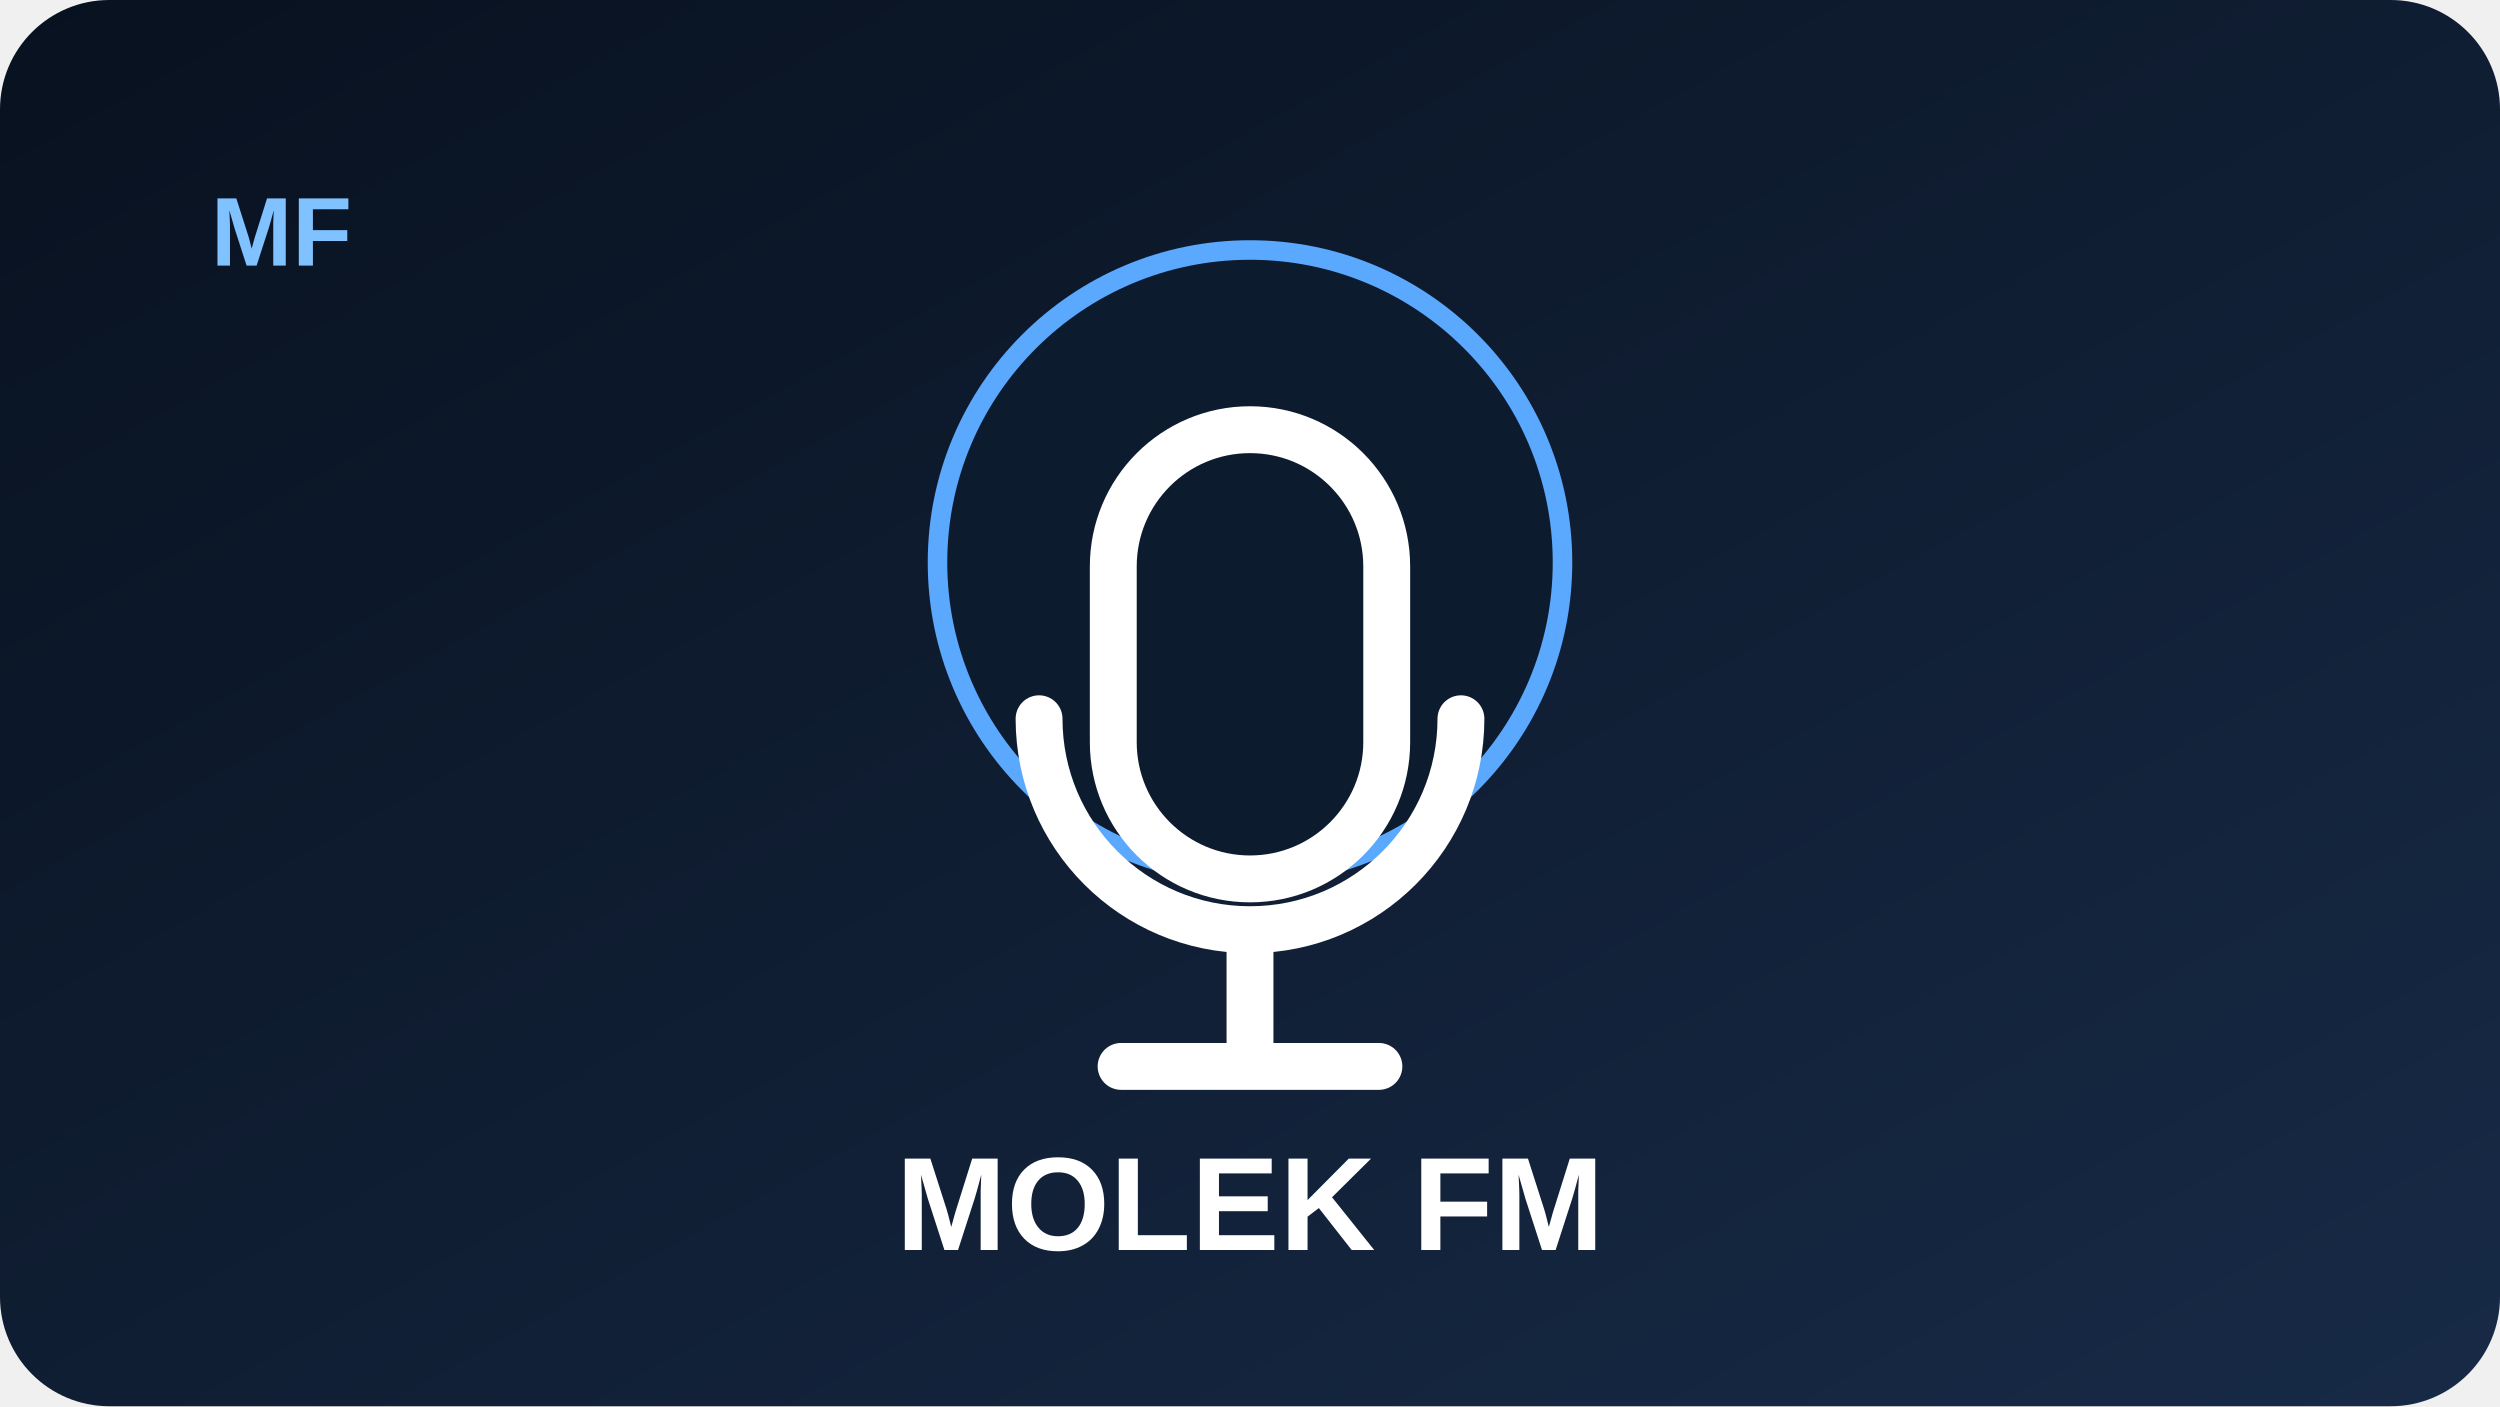
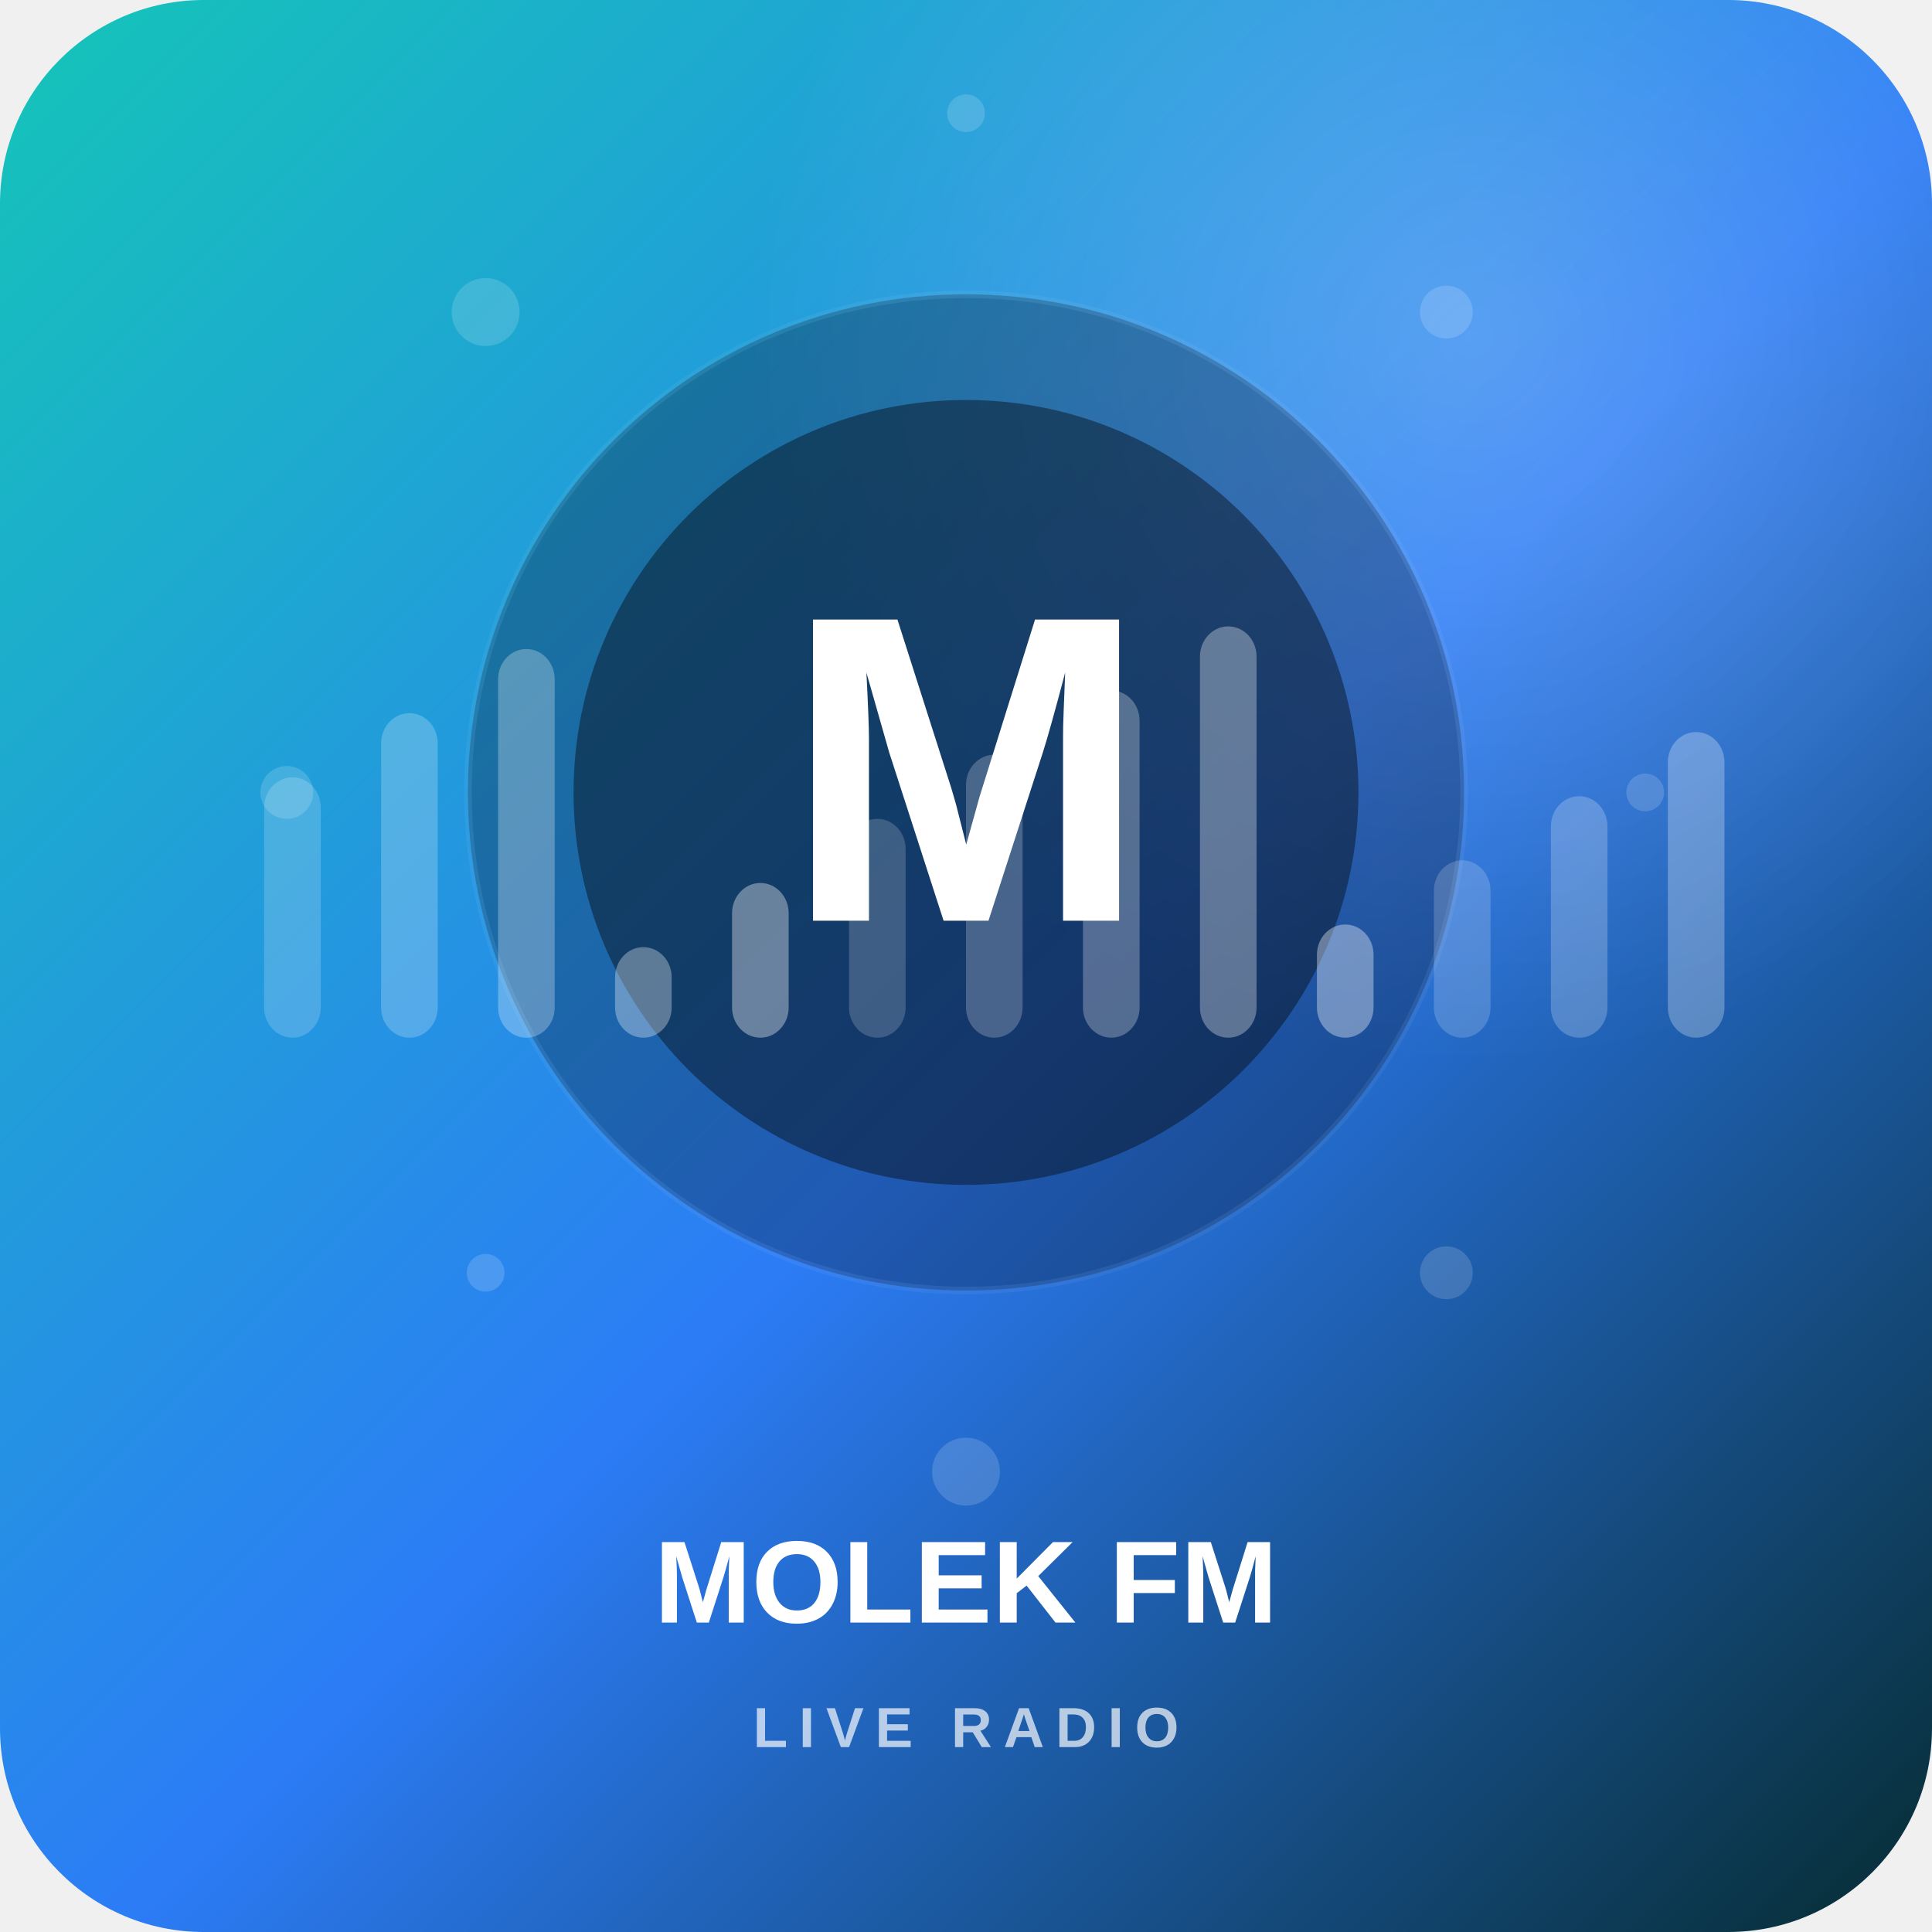
- <svg xmlns="http://www.w3.org/2000/svg" width="640" height="360" viewBox="0 0 640 360">
+ <svg xmlns="http://www.w3.org/2000/svg" width="512" height="512" viewBox="0 0 512 512">
  <defs>
    <linearGradient id="g" x1="0" y1="0" x2="1" y2="1">
-       <stop stop-color="#08111f" />
-       <stop offset="1" stop-color="#172a46" />
+       <stop stop-color="#14c6b7" />
+       <stop offset=".53" stop-color="#2c7cf6" />
+       <stop offset="1" stop-color="#062b30" />
    </linearGradient>
+     <radialGradient id="r">
+       <stop stop-color="#fff" stop-opacity=".22" />
+       <stop offset="1" stop-color="#fff" stop-opacity="0" />
+     </radialGradient>
  </defs>
-   <rect width="640" height="360" rx="28" fill="url(#g)" />
-   <circle cx="320" cy="144" r="80" fill="#0d1b2e" stroke="#5aa9ff" stroke-width="5" />
-   <path d="M285 145a35 35 0 0 1 70 0v45a35 35 0 0 1-70 0z" fill="none" stroke="#ffffff" stroke-width="12" stroke-linecap="round" />
-   <path d="M266 184a54 54 0 0 0 108 0M320 238v35M287 273h66" fill="none" stroke="#ffffff" stroke-width="12" stroke-linecap="round" />
-   <text x="320" y="320" fill="#ffffff" font-family="Arial,Helvetica,sans-serif" font-size="34" font-weight="700" text-anchor="middle">MOLEK FM</text>
-   <text x="54" y="68" fill="#7fc2ff" font-family="Arial,Helvetica,sans-serif" font-size="25" font-weight="700">MF</text>
+   <rect width="512" height="512" rx="54" fill="url(#g)" />
+   <circle cx="390" cy="90" r="190" fill="url(#r)" />
+   <circle cx="436.0" cy="210.0" r="5" fill="white" opacity=".16" />
+   <circle cx="383.3" cy="337.3" r="7" fill="white" opacity=".16" />
+   <circle cx="256.0" cy="390.0" r="9" fill="white" opacity=".16" />
+   <circle cx="128.7" cy="337.3" r="5" fill="white" opacity=".16" />
+   <circle cx="76.0" cy="210.0" r="7" fill="white" opacity=".16" />
+   <circle cx="128.7" cy="82.7" r="9" fill="white" opacity=".16" />
+   <circle cx="256.0" cy="30.0" r="5" fill="white" opacity=".16" />
+   <circle cx="383.3" cy="82.7" r="7" fill="white" opacity=".16" />
+   <circle cx="256" cy="210" r="132" fill="#030814" opacity=".29" stroke="#fff" stroke-opacity=".18" stroke-width="2" />
+   <circle cx="256" cy="210" r="104" fill="#07101d" opacity=".48" />
+   <text x="256" y="244" fill="#fff" font-family="Arial,Helvetica,sans-serif" font-size="116" font-weight="900" text-anchor="middle" letter-spacing="-4">M</text>
+   <rect x="70" y="206" width="15" height="69" rx="8" fill="white" opacity="0.18" />
+   <rect x="101" y="189" width="15" height="86" rx="8" fill="white" opacity="0.22" />
+   <rect x="132" y="172" width="15" height="103" rx="8" fill="white" opacity="0.27" />
+   <rect x="163" y="251" width="15" height="24" rx="8" fill="white" opacity="0.32" />
+   <rect x="194" y="234" width="15" height="41" rx="8" fill="white" opacity="0.36" />
+   <rect x="225" y="217" width="15" height="58" rx="8" fill="white" opacity="0.18" />
+   <rect x="256" y="200" width="15" height="75" rx="8" fill="white" opacity="0.22" />
+   <rect x="287" y="183" width="15" height="92" rx="8" fill="white" opacity="0.27" />
+   <rect x="318" y="166" width="15" height="109" rx="8" fill="white" opacity="0.32" />
+   <rect x="349" y="245" width="15" height="30" rx="8" fill="white" opacity="0.36" />
+   <rect x="380" y="228" width="15" height="47" rx="8" fill="white" opacity="0.18" />
+   <rect x="411" y="211" width="15" height="64" rx="8" fill="white" opacity="0.22" />
+   <rect x="442" y="194" width="15" height="81" rx="8" fill="white" opacity="0.27" />
+   <text x="256" y="430" fill="#fff" font-family="Arial,Helvetica,sans-serif" font-size="31" font-weight="900" text-anchor="middle">MOLEK FM</text>
+   <text x="256" y="463" fill="#fff" opacity=".68" font-family="Arial,Helvetica,sans-serif" font-size="15" font-weight="700" text-anchor="middle" letter-spacing="3">LIVE RADIO</text>
</svg>
